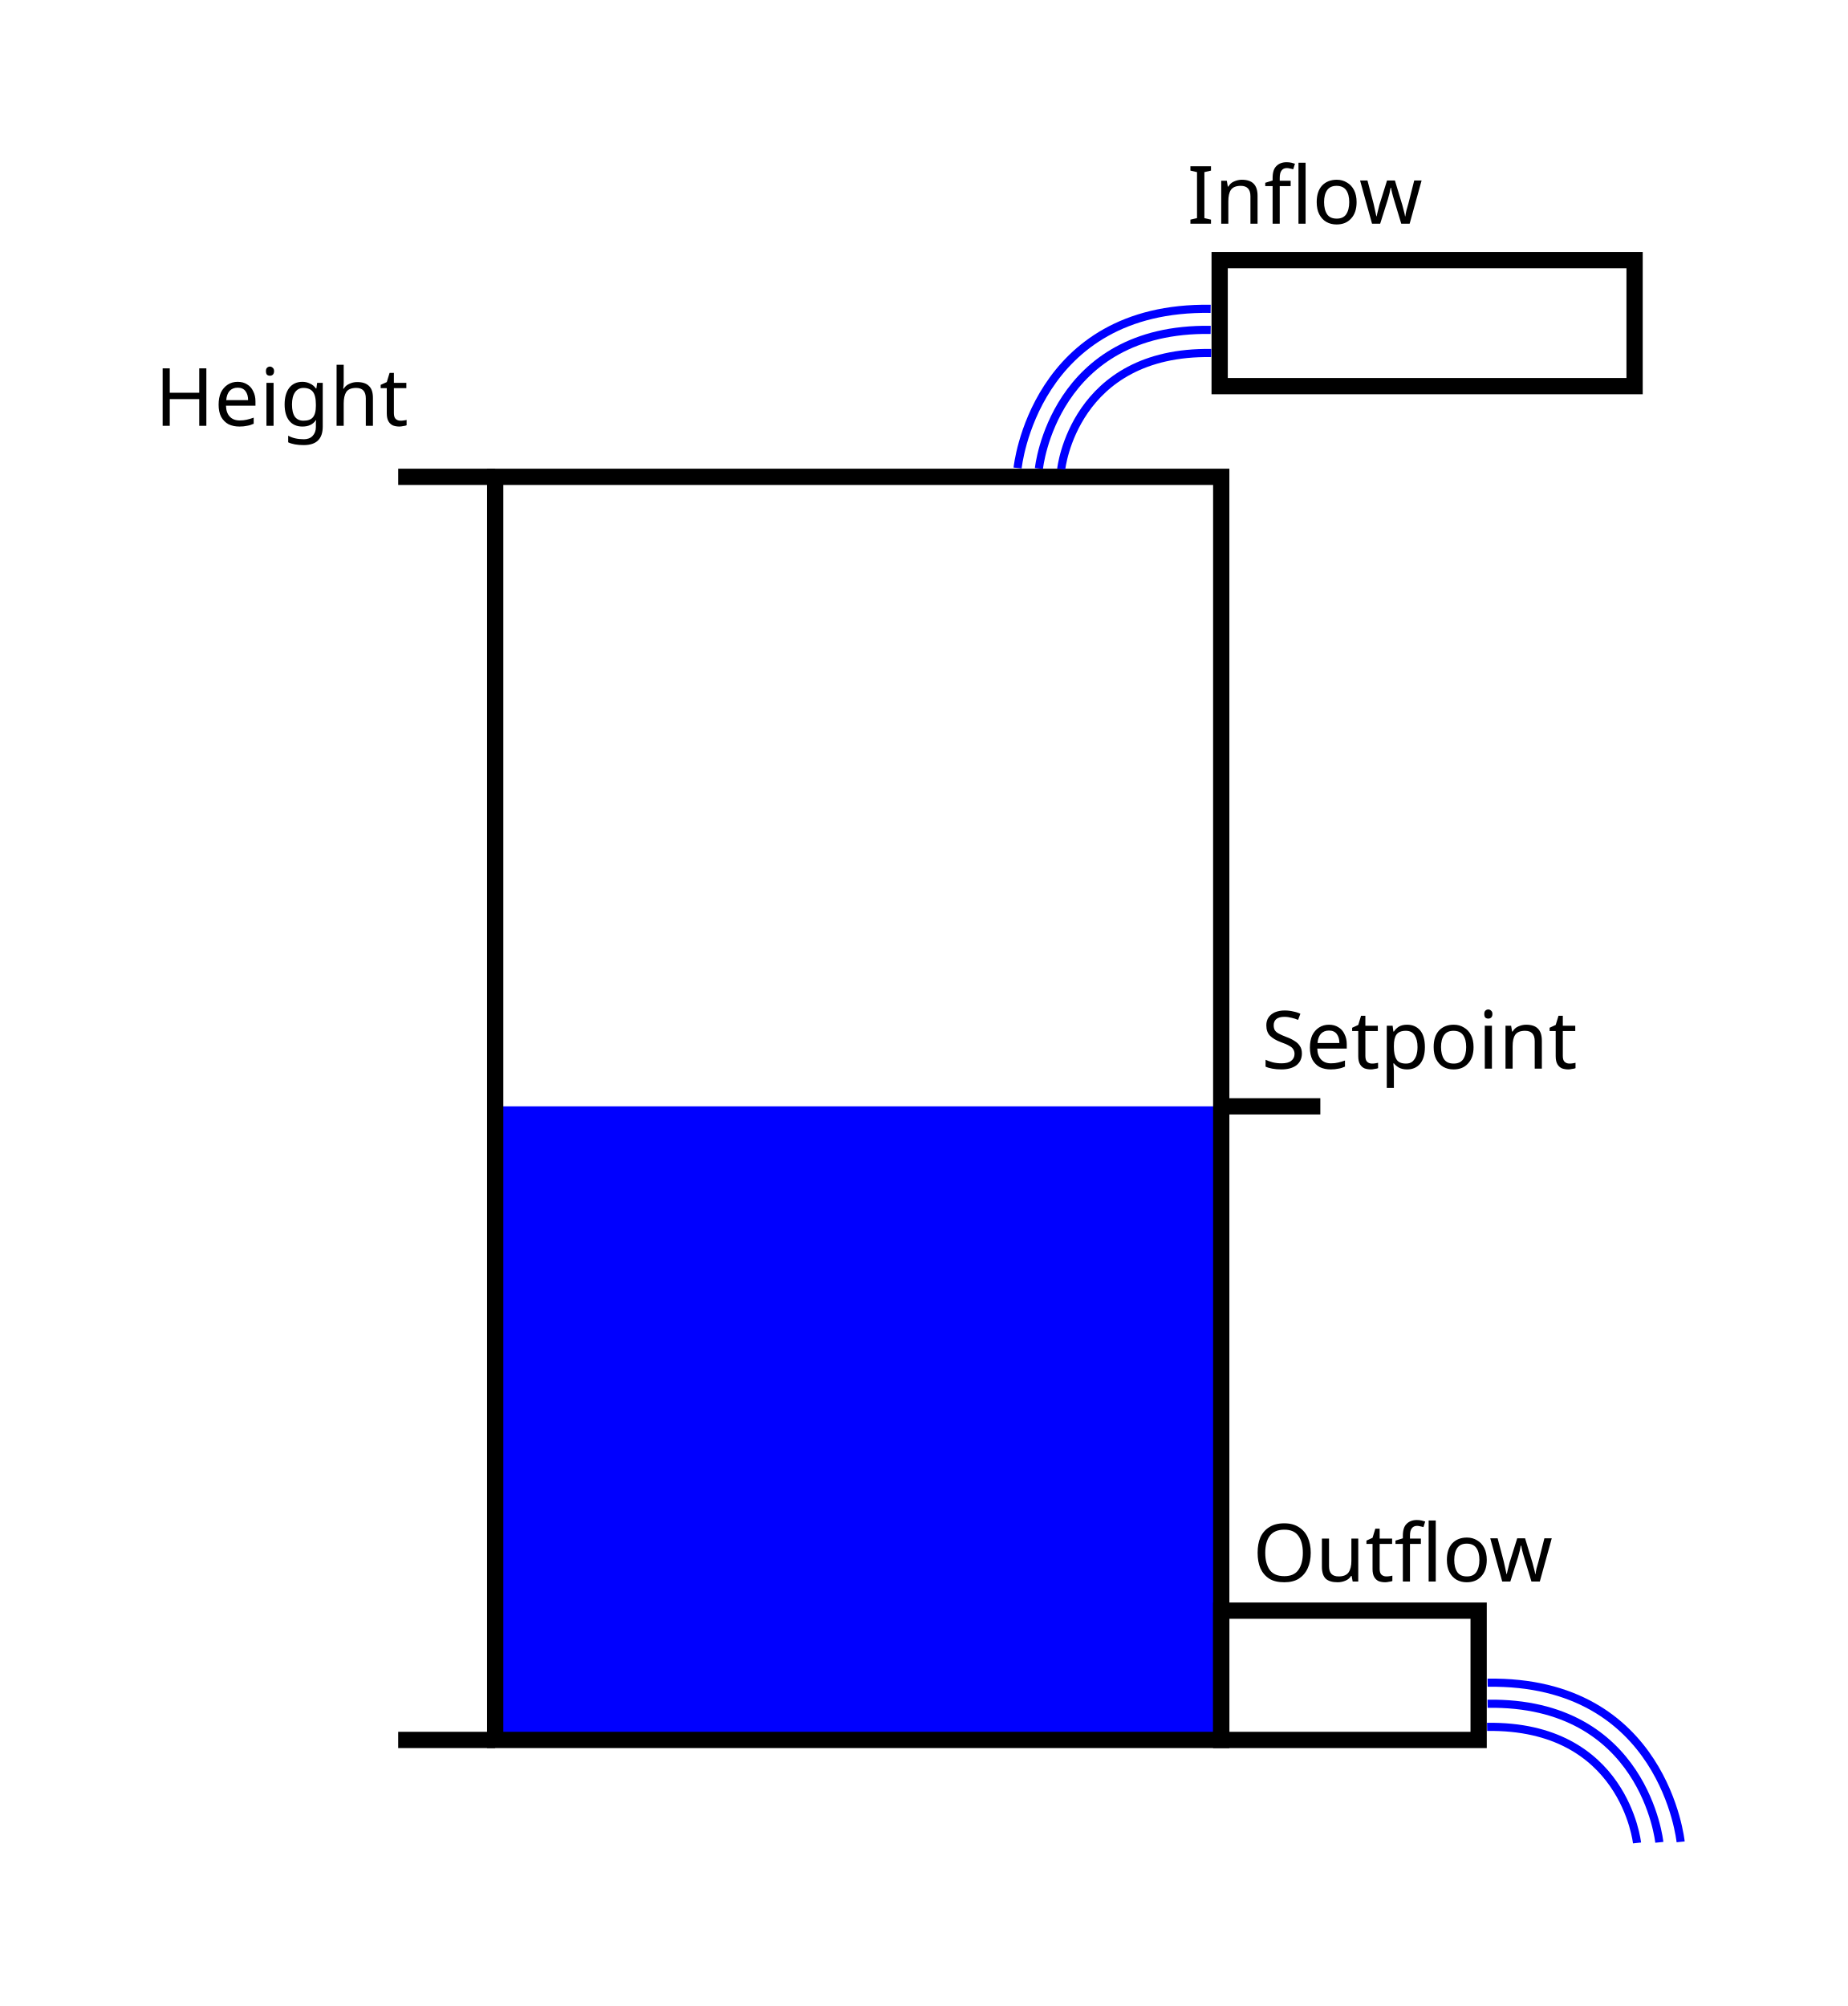
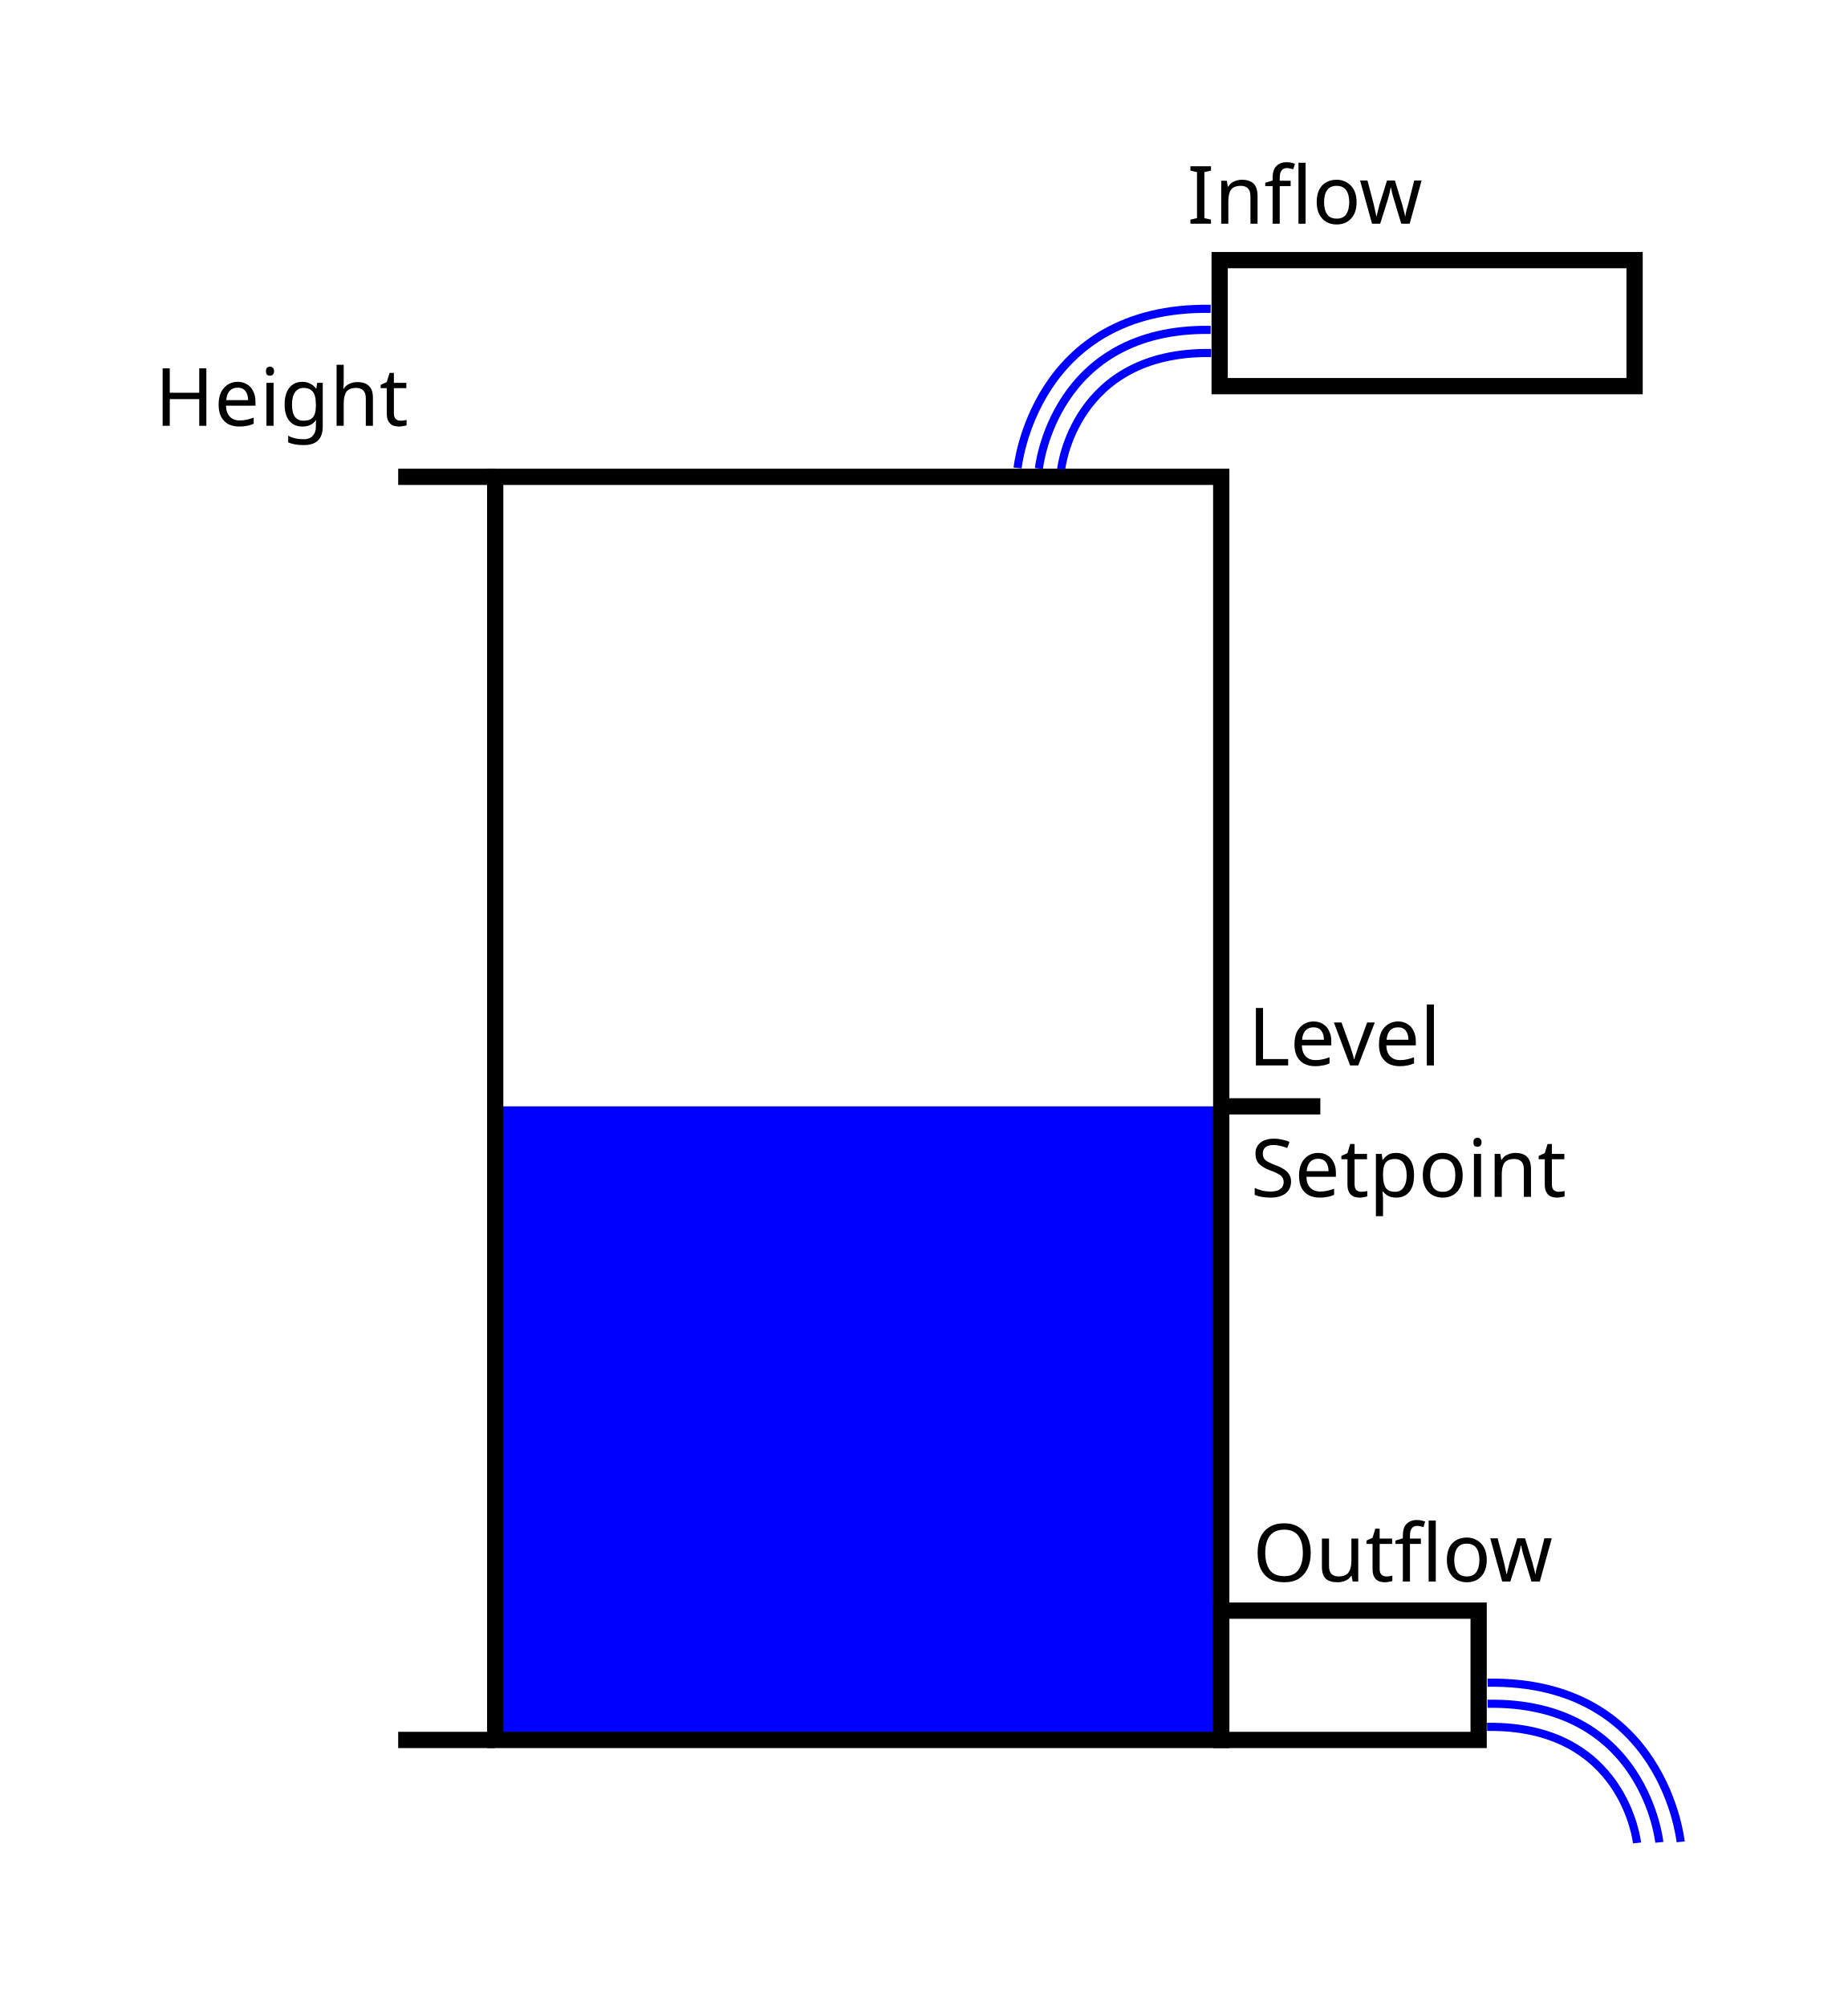
<svg xmlns="http://www.w3.org/2000/svg" width="429.312" height="466.206" viewBox="0 0 113.589 123.35" version="1.1" id="svg8">
  <defs id="defs2" />
  <g id="layer1" transform="translate(8.21197,8.450897)">
    <rect style="fill:#0000ff;stroke:none;stroke-width:0;stroke-miterlimit:4;stroke-dasharray:none" id="water" width="44.901" height="39.089" x="22.107" y="59.579" />
    <rect style="fill:none;stroke:#000000;stroke-width:1;stroke-miterlimit:4;stroke-dasharray:none;stroke-opacity:1" id="tank" width="44.644" height="77.67" x="22.236" y="20.869" />
    <rect style="fill:none;stroke:#000000;stroke-width:1;stroke-miterlimit:4;stroke-dasharray:none;stroke-opacity:1" id="rect4522" width="25.513" height="7.749" x="66.783" y="7.544" />
    <g id="inflow" transform="translate(-4.276312,-15.23436)">
      <path id="path4528" d="m 70.537,28.49 c -8.442,-0.126 -9.22,7.137 -9.22,7.137" style="fill:none;stroke:#0000ff;stroke-width:0.5;stroke-linecap:butt;stroke-linejoin:miter;stroke-miterlimit:4;stroke-dasharray:none;stroke-opacity:1" />
      <path id="path4528-3" d="M 70.507,27.068 C 60.838,26.917 59.946,35.589 59.946,35.589" style="fill:none;stroke:#0000ff;stroke-width:0.5;stroke-linecap:butt;stroke-linejoin:miter;stroke-miterlimit:4;stroke-dasharray:none;stroke-opacity:1" />
      <path id="path4528-6" d="M 70.505,25.774 C 59.637,25.601 58.635,35.56 58.635,35.56" style="fill:none;stroke:#0000ff;stroke-width:0.501;stroke-linecap:butt;stroke-linejoin:miter;stroke-miterlimit:4;stroke-dasharray:none;stroke-opacity:1" />
    </g>
    <rect style="fill:none;stroke:#000000;stroke-width:1;stroke-miterlimit:4;stroke-dasharray:none;stroke-opacity:1" id="rect4522-7" width="15.827" height="7.951" x="66.88" y="90.589" />
    <g transform="matrix(-1,0,0,1,153.7634,69.24591)" id="outflow" style="stroke-width:0.5;stroke-miterlimit:4;stroke-dasharray:none">
      <path id="path4528-35" d="m 70.537,28.49 c -8.442,-0.126 -9.22,7.137 -9.22,7.137" style="fill:none;stroke:#0000ff;stroke-width:0.5;stroke-linecap:butt;stroke-linejoin:miter;stroke-miterlimit:4;stroke-dasharray:none;stroke-opacity:1" />
      <path id="path4528-3-6" d="M 70.507,27.068 C 60.838,26.917 59.946,35.589 59.946,35.589" style="fill:none;stroke:#0000ff;stroke-width:0.5;stroke-linecap:butt;stroke-linejoin:miter;stroke-miterlimit:4;stroke-dasharray:none;stroke-opacity:1" />
      <path id="path4528-6-2" d="M 70.505,25.774 C 59.637,25.601 58.635,35.56 58.635,35.56" style="fill:none;stroke:#0000ff;stroke-width:0.5;stroke-linecap:butt;stroke-linejoin:miter;stroke-miterlimit:4;stroke-dasharray:none;stroke-opacity:1" />
    </g>
    <path style="fill:none;stroke:#000000;stroke-width:1;stroke-linecap:butt;stroke-linejoin:miter;stroke-miterlimit:4;stroke-dasharray:none;stroke-opacity:1" d="m 67.009,59.579 h 5.964" id="setpoint" />
    <path style="fill:none;stroke:#000000;stroke-width:1;stroke-linecap:butt;stroke-linejoin:miter;stroke-miterlimit:4;stroke-dasharray:none;stroke-opacity:1" d="m 16.272,20.869 h 5.964" id="height" />
    <path style="fill:none;stroke:#000000;stroke-width:1;stroke-linecap:butt;stroke-linejoin:miter;stroke-miterlimit:4;stroke-dasharray:none;stroke-opacity:1" d="m 16.272,98.539 h 5.964" id="bottom" />
-     <text xml:space="preserve" style="font-style:normal;font-weight:normal;font-size:10.583px;line-height:1.25;font-family:sans-serif;letter-spacing:0px;word-spacing:0px;fill:#000000;fill-opacity:1;stroke:none;stroke-width:0.265" x="69.356" y="57.259" id="setpoint-text">
-       <tspan id="tspan4641" x="69.356" y="57.259" style="font-size:4.939px;stroke-width:0.265">Setpoint</tspan>
+     <text xml:space="preserve" style="font-style:normal;font-weight:normal;font-size:10.583px;line-height:1.25;font-family:sans-serif;letter-spacing:0px;word-spacing:0px;fill:#000000;fill-opacity:1;stroke:none;stroke-width:0.265" x="68.688" y="65.144" id="setpoint-text">
+       <tspan id="tspan4641" x="68.688" y="65.144" style="font-size:4.939px;stroke-width:0.265">Setpoint</tspan>
    </text>
    <text xml:space="preserve" style="font-style:normal;font-weight:normal;font-size:10.583px;line-height:1.25;font-family:sans-serif;letter-spacing:0px;word-spacing:0px;fill:#000000;fill-opacity:1;stroke:none;stroke-width:0.265" x="59.868" y="13.026" id="text4647">
      <tspan id="tspan4645" x="59.868" y="22.39" style="stroke-width:0.265" />
    </text>
    <text xml:space="preserve" style="font-style:normal;font-weight:normal;font-size:10.583px;line-height:1.25;font-family:sans-serif;letter-spacing:0px;word-spacing:0px;fill:#000000;fill-opacity:1;stroke:none;stroke-width:0.265" x="64.78" y="5.302" id="inflow-text">
      <tspan id="tspan4641-7" x="64.78" y="5.302" style="font-size:4.939px;stroke-width:0.265">Inflow</tspan>
    </text>
    <text xml:space="preserve" style="font-style:normal;font-weight:normal;font-size:10.583px;line-height:1.25;font-family:sans-serif;letter-spacing:0px;word-spacing:0px;fill:#000000;fill-opacity:1;stroke:none;stroke-width:0.265" x="68.822" y="88.797" id="outflow-text">
      <tspan id="tspan4667" x="68.822" y="88.797" style="font-size:4.939px;stroke-width:0.265">Outflow</tspan>
    </text>
    <text xml:space="preserve" style="font-style:normal;font-weight:normal;font-size:10.583px;line-height:1.25;font-family:sans-serif;letter-spacing:0px;word-spacing:0px;fill:#000000;fill-opacity:1;stroke:none;stroke-width:0.265" x="1.303" y="17.73" id="height-text">
      <tspan id="tspan4641-9" x="1.303" y="17.73" style="font-size:4.939px;stroke-width:0.265">Height</tspan>
    </text>
+     <text xml:space="preserve" style="font-style:normal;font-weight:normal;font-size:10.583px;line-height:1.25;font-family:sans-serif;letter-spacing:0px;word-spacing:0px;fill:#000000;fill-opacity:1;stroke:none;stroke-width:0.265" x="68.528" y="57.062" id="level-text">
+       <tspan id="tspan4641-6" x="68.528" y="57.062" style="font-size:4.939px;stroke-width:0.265">Level</tspan>
+     </text>
  </g>
</svg>
